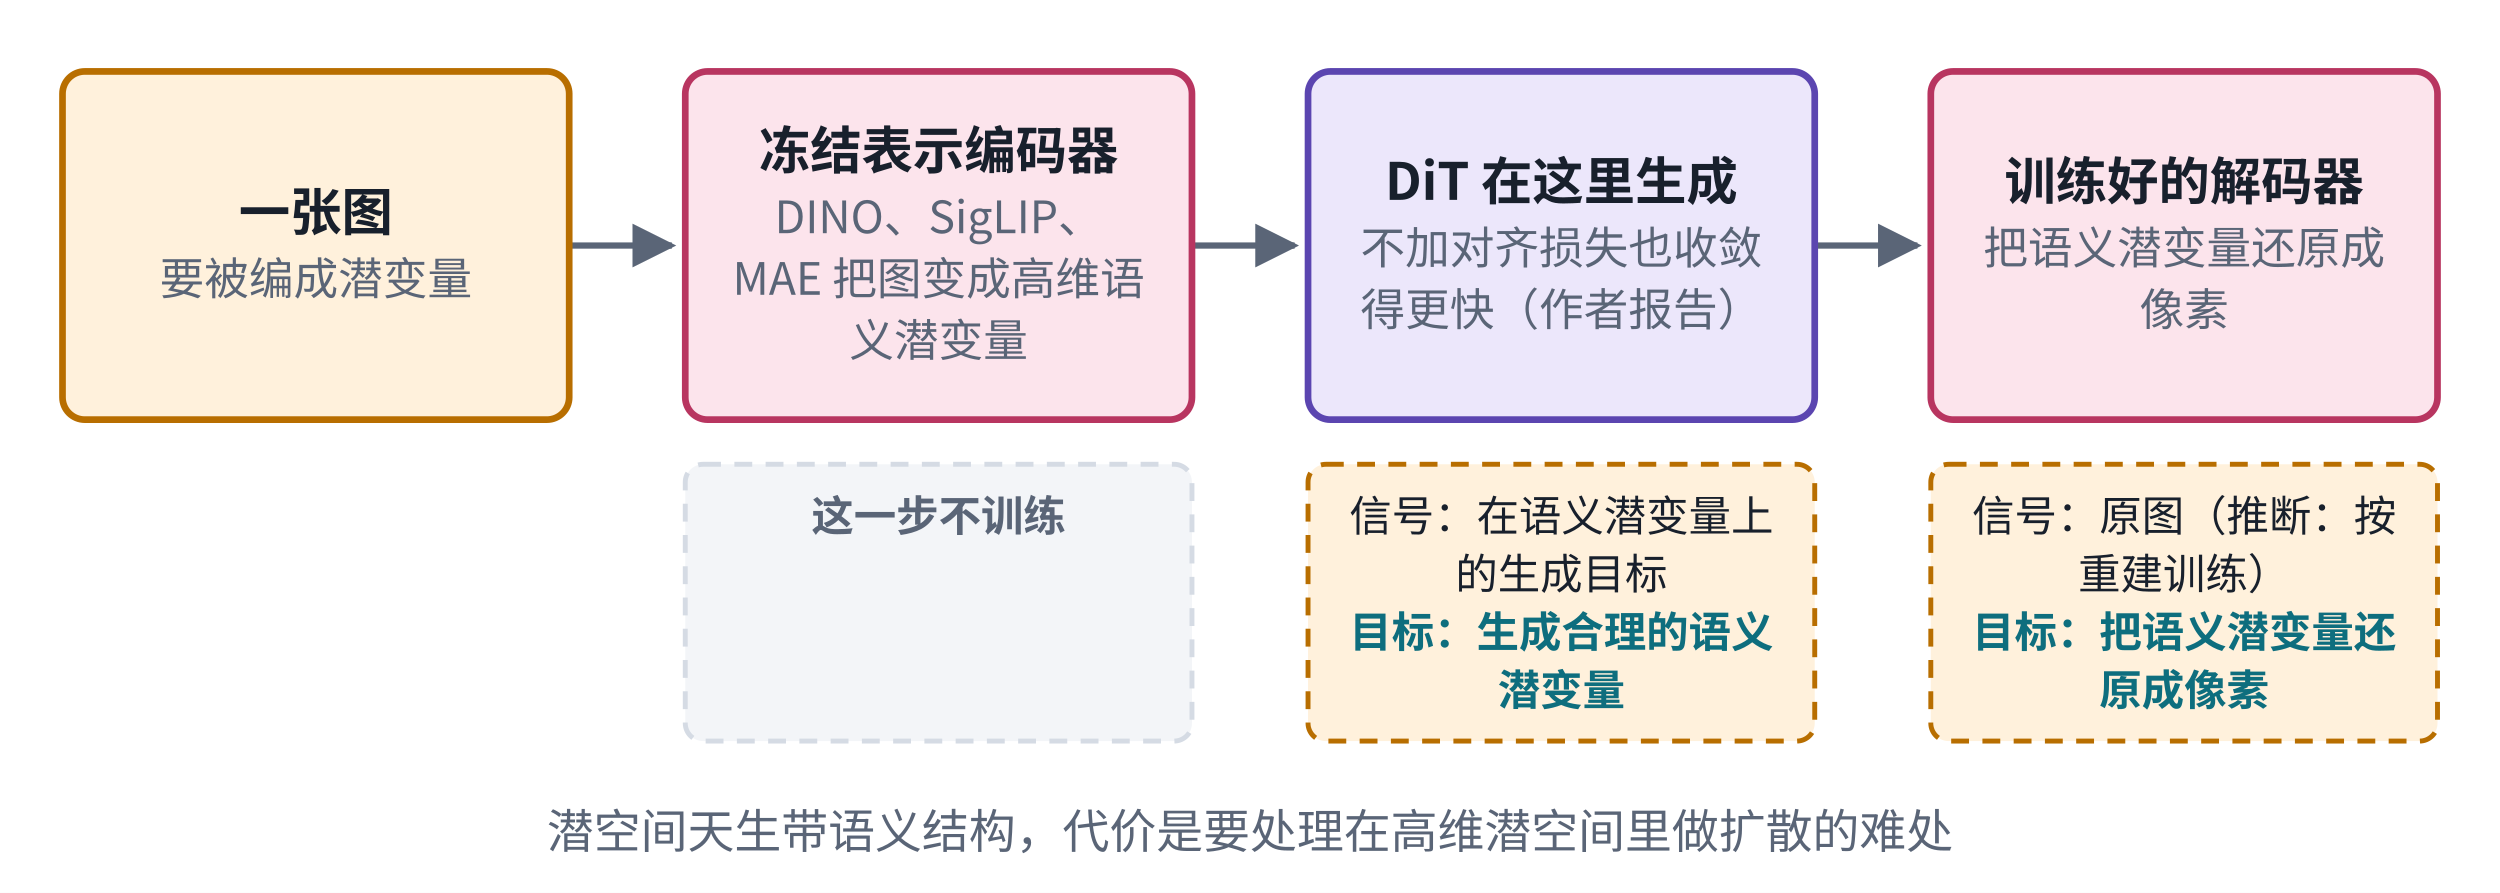
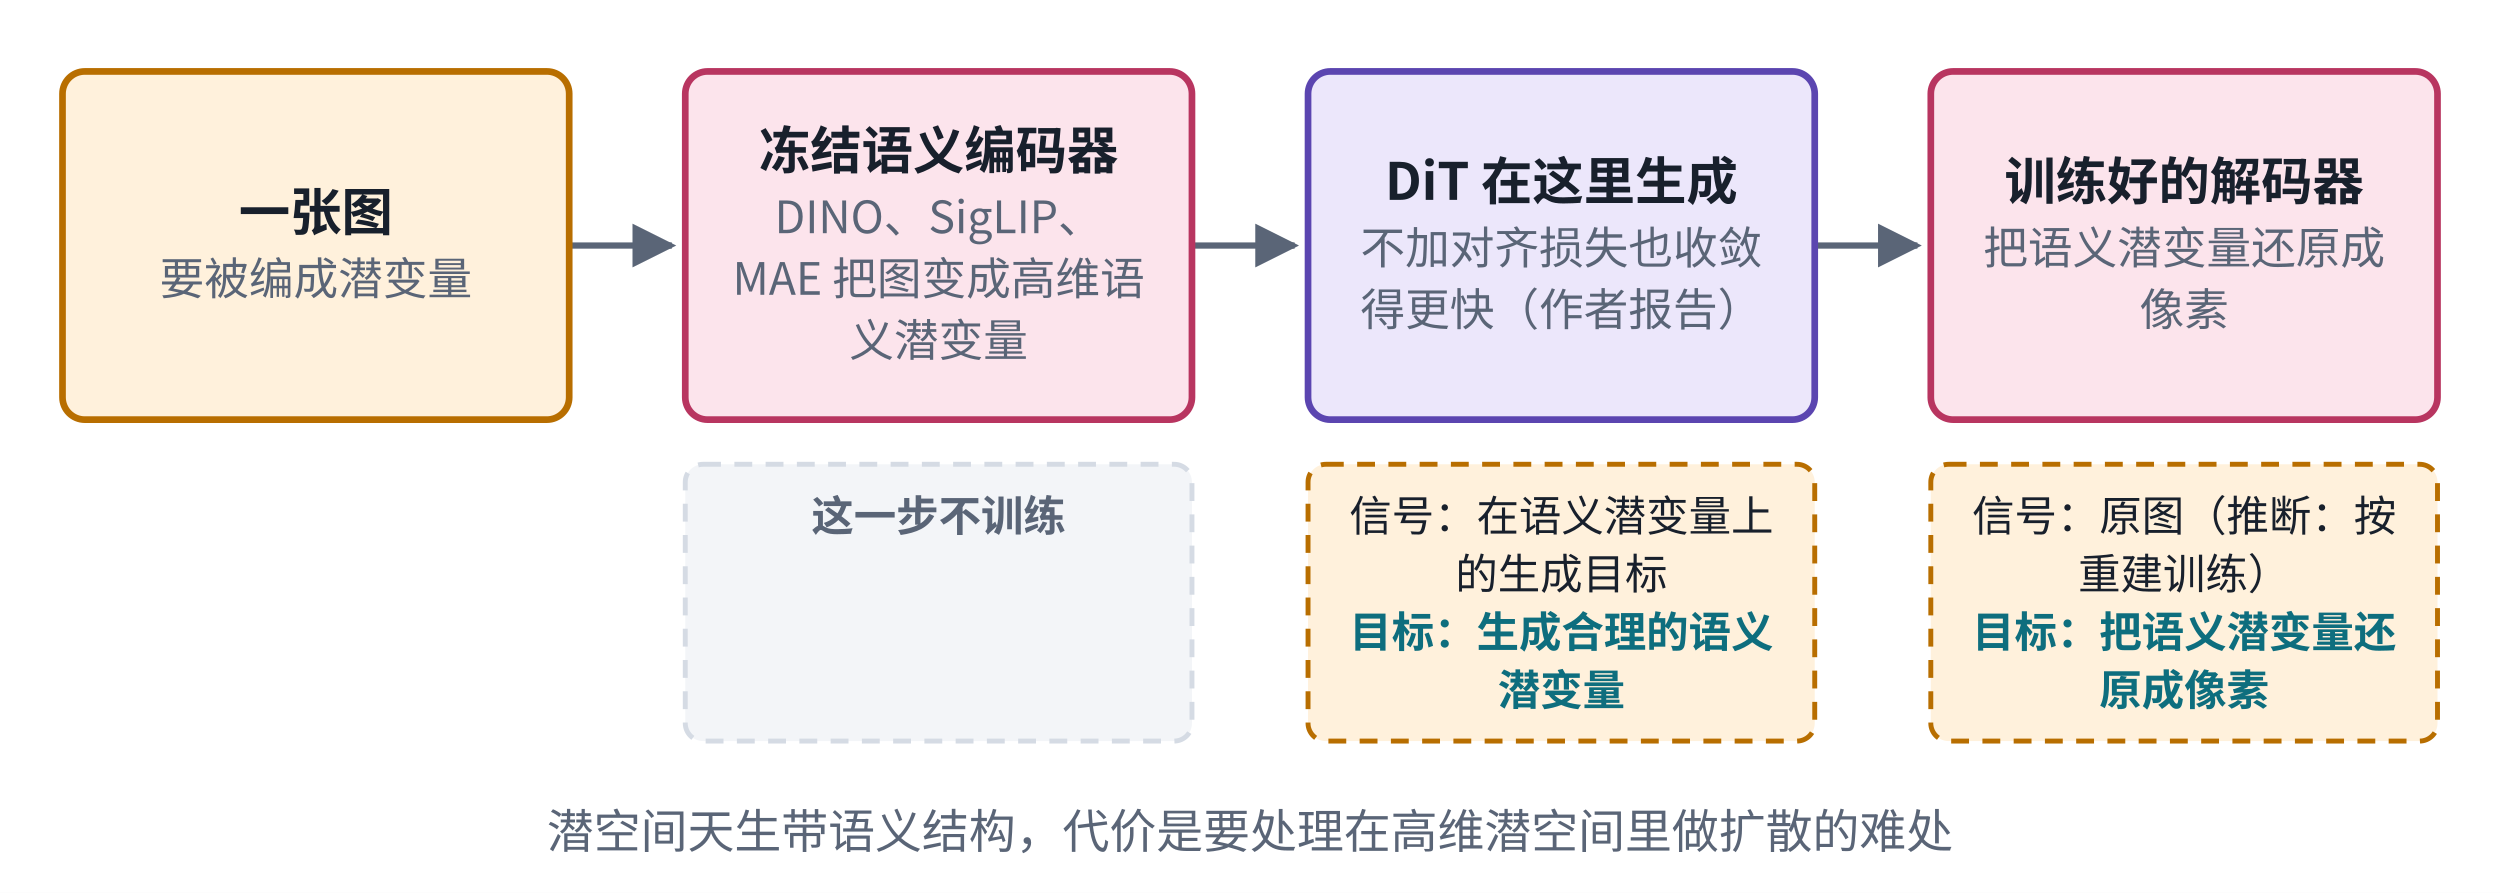
<svg xmlns="http://www.w3.org/2000/svg" viewBox="0 0 560 200" width="560" height="200" role="img" aria-label="RAE 结构">
  <defs>
    <marker id="ah-u16cardp2" viewBox="0 0 10 10" refX="9" refY="5" markerWidth="7" markerHeight="7" orient="auto-start-reverse">
      <path d="M0,0 L10,5 L0,10 z" fill="#5A6577" />
    </marker>
  </defs>
  <rect x="0" y="0" width="560" height="200" fill="#ffffff" />
  <path d="M127.5,55 L150.5,55" fill="none" stroke="#5A6577" stroke-width="1.4" marker-end="url(#ah-u16cardp2)" />
  <path d="M267,55 L290,55" fill="none" stroke="#5A6577" stroke-width="1.4" marker-end="url(#ah-u16cardp2)" />
  <path d="M406.5,55 L429.5,55" fill="none" stroke="#5A6577" stroke-width="1.4" marker-end="url(#ah-u16cardp2)" />
  <rect x="14" y="16" width="113.5" height="78" rx="5" fill="#FFF1DC" stroke="#B86E00" stroke-width="1.5" />
  <rect x="153.5" y="16" width="113.5" height="78" rx="5" fill="#FCE4EC" stroke="#B83560" stroke-width="1.5" />
  <rect x="293" y="16" width="113.5" height="78" rx="5" fill="#ECE7FB" stroke="#5B45B0" stroke-width="1.5" />
  <rect x="432.5" y="16" width="113.5" height="78" rx="5" fill="#FCE4EC" stroke="#B83560" stroke-width="1.5" />
  <rect x="153.5" y="104" width="113.5" height="62" rx="4" fill="#F3F5F8" stroke="#D5DBE4" stroke-width="1.1" stroke-dasharray="4 3" />
  <rect x="293" y="104" width="113.5" height="62" rx="4" fill="#FFF1DC" stroke="#B86E00" stroke-width="1.1" stroke-dasharray="4 3" />
  <rect x="432.5" y="104" width="113.5" height="62" rx="4" fill="#FFF1DC" stroke="#B86E00" stroke-width="1.1" stroke-dasharray="4 3" />
  <text x="70.75" y="51.665" text-anchor="middle" font-size="11.5" font-weight="600" fill="#18202C" font-family="PingFang SC, Noto Sans CJK SC, Microsoft YaHei, sans-serif">一张图</text>
  <text x="70.75" y="66.035" text-anchor="middle" font-size="10" font-weight="400" fill="#5A6577" font-family="PingFang SC, Noto Sans CJK SC, Microsoft YaHei, sans-serif">要被编成潜变量</text>
-   <text x="210.25" y="37.865" text-anchor="middle" font-size="11.5" font-weight="600" fill="#18202C" font-family="PingFang SC, Noto Sans CJK SC, Microsoft YaHei, sans-serif">冻结表示编码器</text>
+   <text x="210.25" y="37.865" text-anchor="middle" font-size="11.5" font-weight="600" fill="#18202C" font-family="PingFang SC, Noto Sans CJK SC, Microsoft YaHei, sans-serif">冻结语义编码器</text>
  <text x="210.25" y="52.235" text-anchor="middle" font-size="10" font-weight="400" fill="#5A6577" font-family="PingFang SC, Noto Sans CJK SC, Microsoft YaHei, sans-serif">DINO、SigLIP、</text>
  <text x="210.25" y="66.035" text-anchor="middle" font-size="10" font-weight="400" fill="#5A6577" font-family="PingFang SC, Noto Sans CJK SC, Microsoft YaHei, sans-serif">MAE 把图变成高维语</text>
  <text x="210.25" y="79.835" text-anchor="middle" font-size="10" font-weight="400" fill="#5A6577" font-family="PingFang SC, Noto Sans CJK SC, Microsoft YaHei, sans-serif">义潜变量</text>
  <text x="349.75" y="44.765" text-anchor="middle" font-size="11.5" font-weight="600" fill="#18202C" font-family="PingFang SC, Noto Sans CJK SC, Microsoft YaHei, sans-serif">DiT 在这里生成</text>
  <text x="349.75" y="59.135" text-anchor="middle" font-size="10" font-weight="400" fill="#5A6577" font-family="PingFang SC, Noto Sans CJK SC, Microsoft YaHei, sans-serif">不加对齐损失也收敛</text>
  <text x="349.75" y="72.935" text-anchor="middle" font-size="10" font-weight="400" fill="#5A6577" font-family="PingFang SC, Noto Sans CJK SC, Microsoft YaHei, sans-serif">得更快（作者报告）</text>
  <text x="489.25" y="44.765" text-anchor="middle" font-size="11.5" font-weight="600" fill="#18202C" font-family="PingFang SC, Noto Sans CJK SC, Microsoft YaHei, sans-serif">训练好的解码器</text>
  <text x="489.25" y="59.135" text-anchor="middle" font-size="10" font-weight="400" fill="#5A6577" font-family="PingFang SC, Noto Sans CJK SC, Microsoft YaHei, sans-serif">把语义潜变量还原成</text>
  <text x="489.25" y="72.935" text-anchor="middle" font-size="10" font-weight="400" fill="#5A6577" font-family="PingFang SC, Noto Sans CJK SC, Microsoft YaHei, sans-serif">像素</text>
  <text x="210.25" y="119" text-anchor="middle" font-size="9.5" font-weight="600" fill="#5A6577" font-family="PingFang SC, Noto Sans CJK SC, Microsoft YaHei, sans-serif">这一步不训练</text>
  <text x="349.75" y="119" text-anchor="middle" font-size="9.5" font-weight="400" fill="#18202C" font-family="PingFang SC, Noto Sans CJK SC, Microsoft YaHei, sans-serif">信号：在语义潜变量上</text>
  <text x="349.75" y="132" text-anchor="middle" font-size="9.5" font-weight="400" fill="#18202C" font-family="PingFang SC, Noto Sans CJK SC, Microsoft YaHei, sans-serif">的生成目标</text>
  <text x="349.75" y="145" text-anchor="middle" font-size="9.5" font-weight="600" fill="#0E6E7E" font-family="PingFang SC, Noto Sans CJK SC, Microsoft YaHei, sans-serif">目标：生成合理的语义</text>
  <text x="349.75" y="158" text-anchor="middle" font-size="9.5" font-weight="600" fill="#0E6E7E" font-family="PingFang SC, Noto Sans CJK SC, Microsoft YaHei, sans-serif">潜变量</text>
  <text x="489.25" y="119" text-anchor="middle" font-size="9.5" font-weight="400" fill="#18202C" font-family="PingFang SC, Noto Sans CJK SC, Microsoft YaHei, sans-serif">信号：原图（推断：按</text>
  <text x="489.25" y="132" text-anchor="middle" font-size="9.5" font-weight="400" fill="#18202C" font-family="PingFang SC, Noto Sans CJK SC, Microsoft YaHei, sans-serif">重建训练）</text>
  <text x="489.25" y="145" text-anchor="middle" font-size="9.5" font-weight="600" fill="#0E6E7E" font-family="PingFang SC, Noto Sans CJK SC, Microsoft YaHei, sans-serif">目标：把语义潜变量还</text>
  <text x="489.25" y="158" text-anchor="middle" font-size="9.5" font-weight="600" fill="#0E6E7E" font-family="PingFang SC, Noto Sans CJK SC, Microsoft YaHei, sans-serif">原成像素</text>
  <text x="280" y="190" text-anchor="middle" font-size="10.5" font-weight="500" fill="#5A6577" font-family="PingFang SC, Noto Sans CJK SC, Microsoft YaHei, sans-serif">潜空间天生带语义结构，代价是要处理在高维潜空间里做扩散的难处</text>
</svg>
